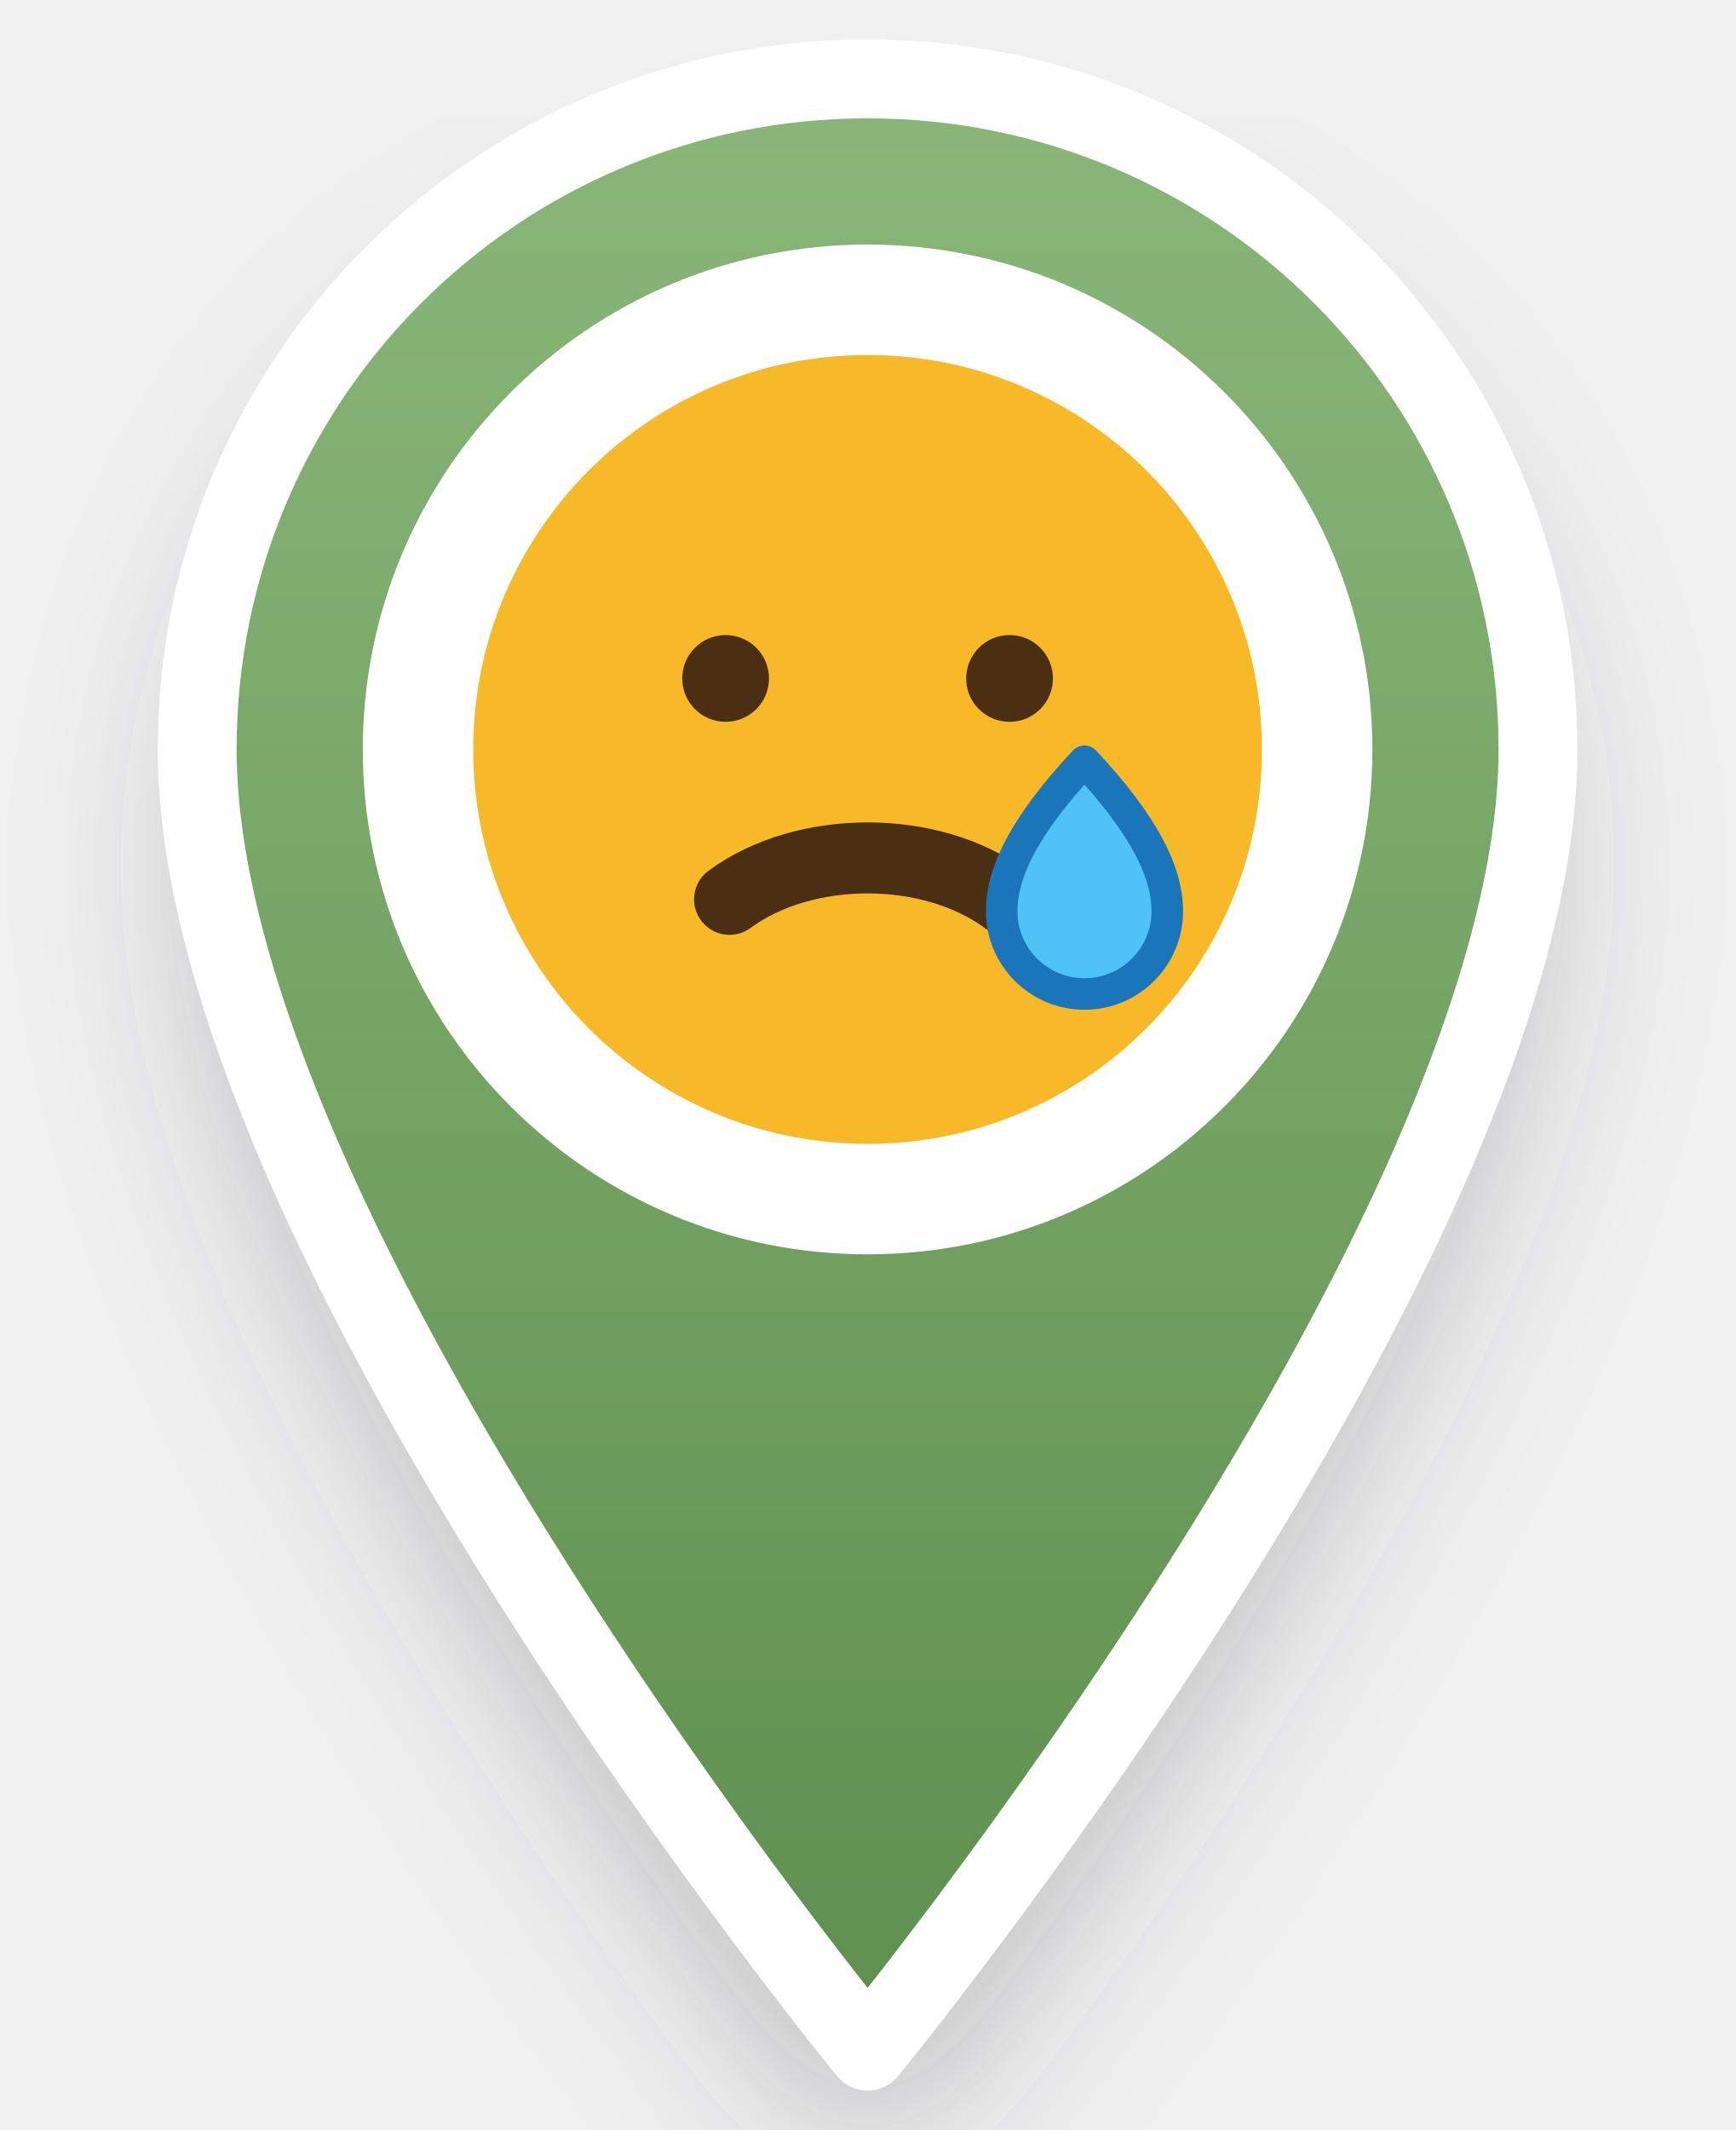
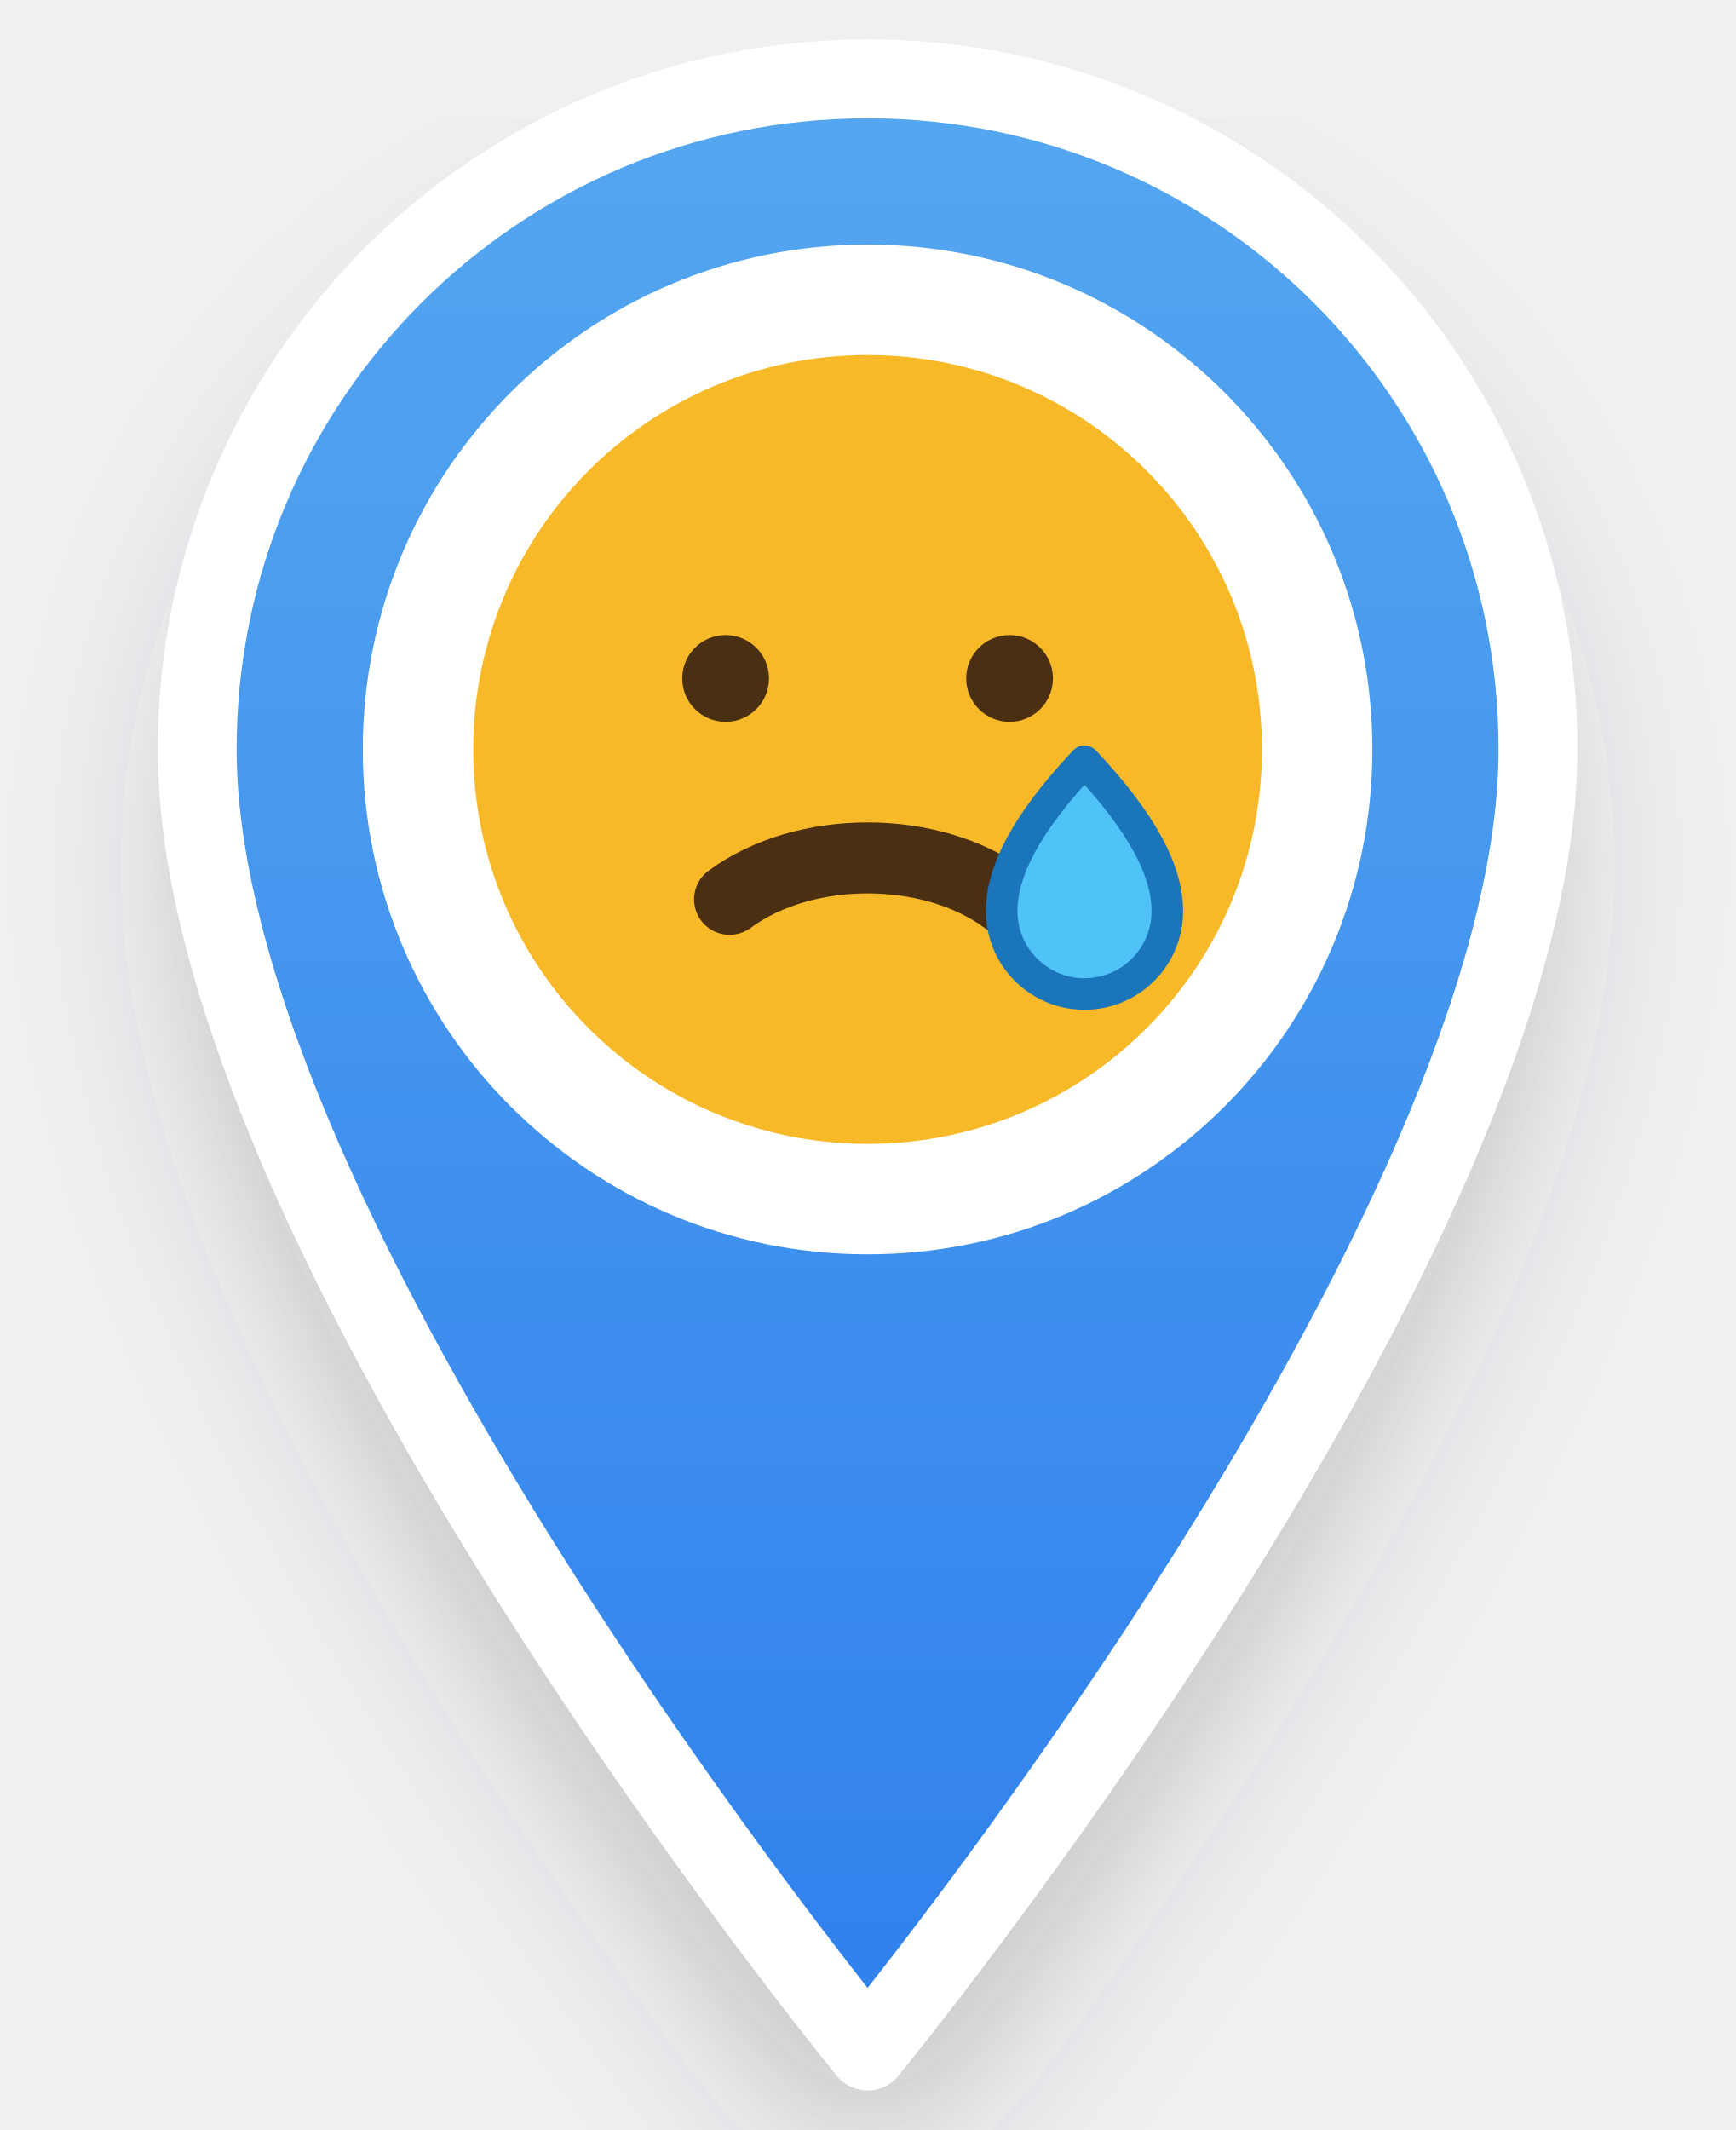
<svg xmlns="http://www.w3.org/2000/svg" width="44" height="54" viewBox="0 0 44 54" role="img" aria-labelledby="title">
  <defs>
    <filter id="pin-shadow" x="-25%" y="-18%" width="150%" height="145%" color-interpolation-filters="sRGB">
      <feDropShadow dx="0" dy="3" stdDeviation="2.2" flood-color="#3c4043" flood-opacity=".28" />
    </filter>
    <linearGradient id="pin-fill" x1="22" x2="22" y1="2" y2="52" gradientUnits="userSpaceOnUse">
-       <stop stop-color="#8ab779" />
-       <stop offset="1" stop-color="#5e8f4f" />
+       <stop stop-color="#55a7f0" />
+       <stop offset="1" stop-color="#2f80ed" />
    </linearGradient>
  </defs>
  <path d="M22 52S5 31.3 5 19C5 9.6 12.6 2 22 2s17 7.6 17 17c0 12.3-17 33-17 33Z" fill="url(#pin-fill)" filter="url(#pin-shadow)" />
  <path d="M22 52S5 31.3 5 19C5 9.6 12.6 2 22 2s17 7.6 17 17c0 12.3-17 33-17 33Z" fill="none" stroke="#fff" stroke-linejoin="round" stroke-width="2" />
  <circle cx="22" cy="19" r="12.8" fill="#fff" />
  <circle cx="17" cy="12.5" r="4.2" fill="#fff" opacity=".45" />
  <g transform="translate(10 7)">
    <circle cx="12" cy="12" r="10" fill="#f7b928" />
    <circle cx="8.4" cy="10.2" r="1.1" fill="#4b2f13" />
    <circle cx="15.6" cy="10.2" r="1.1" fill="#4b2f13" />
    <path d="M8.5 15.8c1.9-1.4 5.1-1.4 7 0" fill="none" stroke="#4b2f13" stroke-linecap="round" stroke-width="1.8" />
    <path d="M17.5 12.3c1.5 1.6 2.1 2.8 2.1 3.8a2.1 2.1 0 0 1-4.2 0c0-1 .6-2.2 2.1-3.8Z" fill="#4fc3f7" stroke="#1b75bb" stroke-linejoin="round" stroke-width=".8" />
  </g>
</svg>
